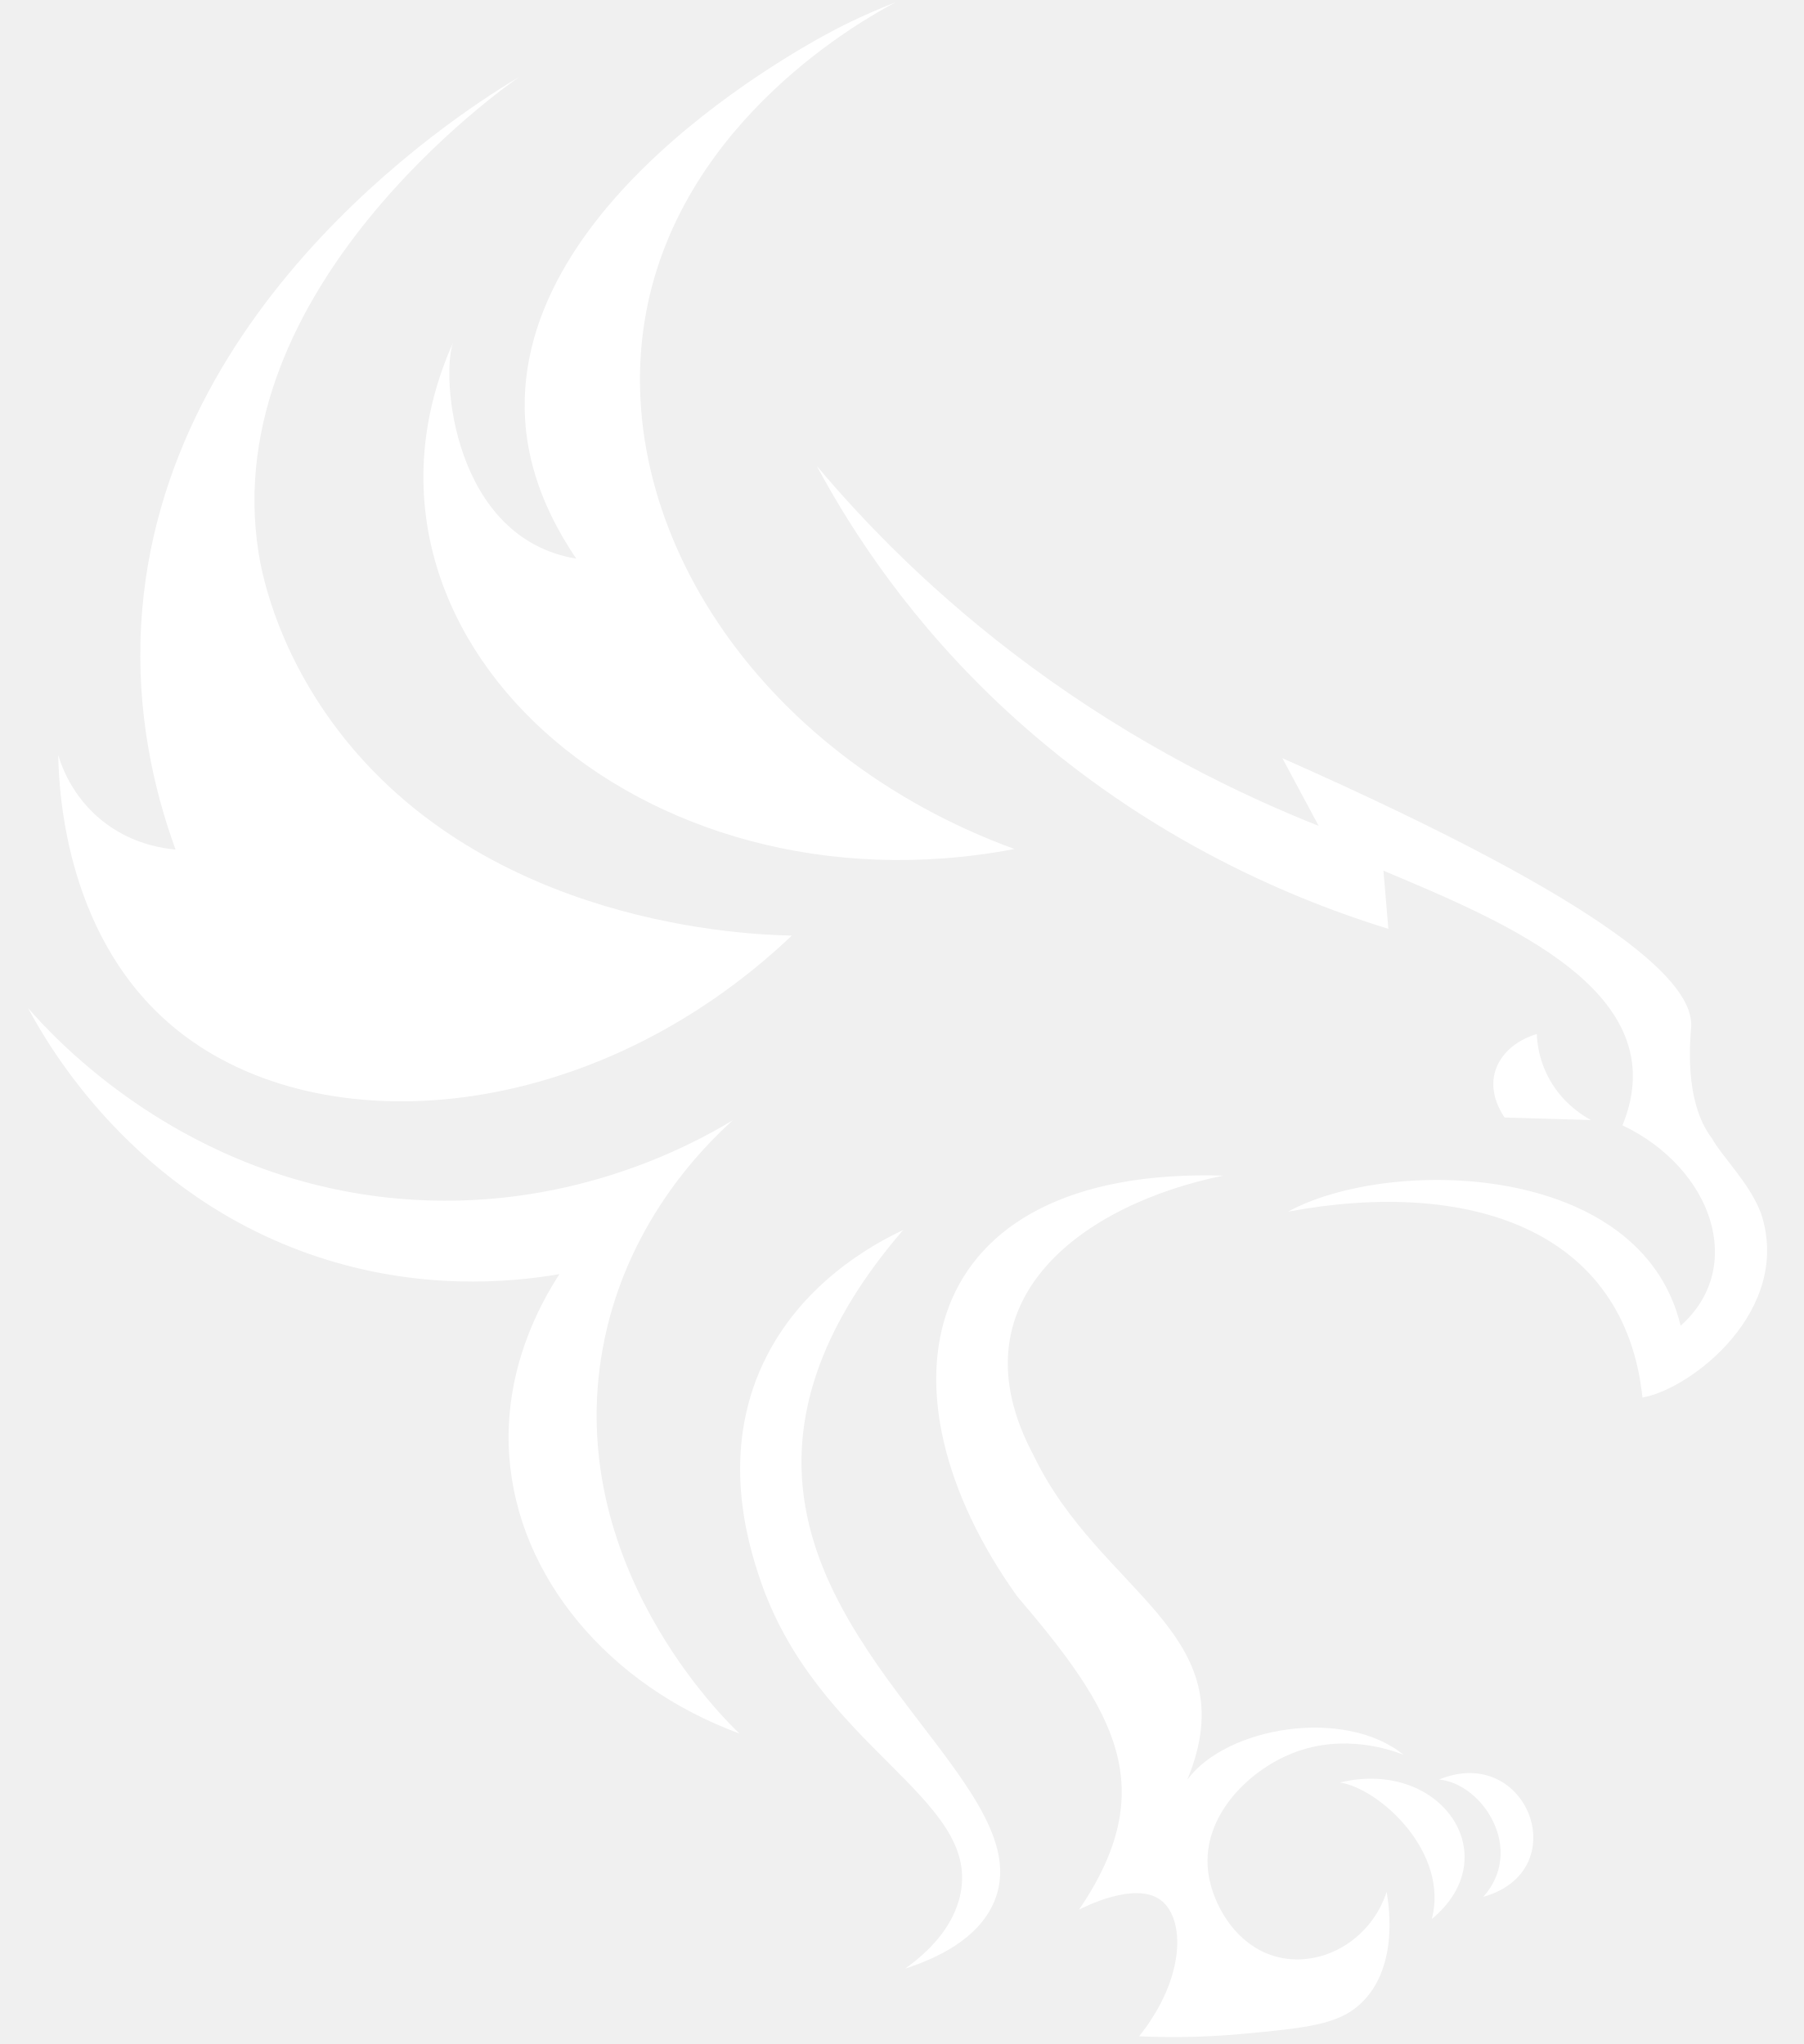
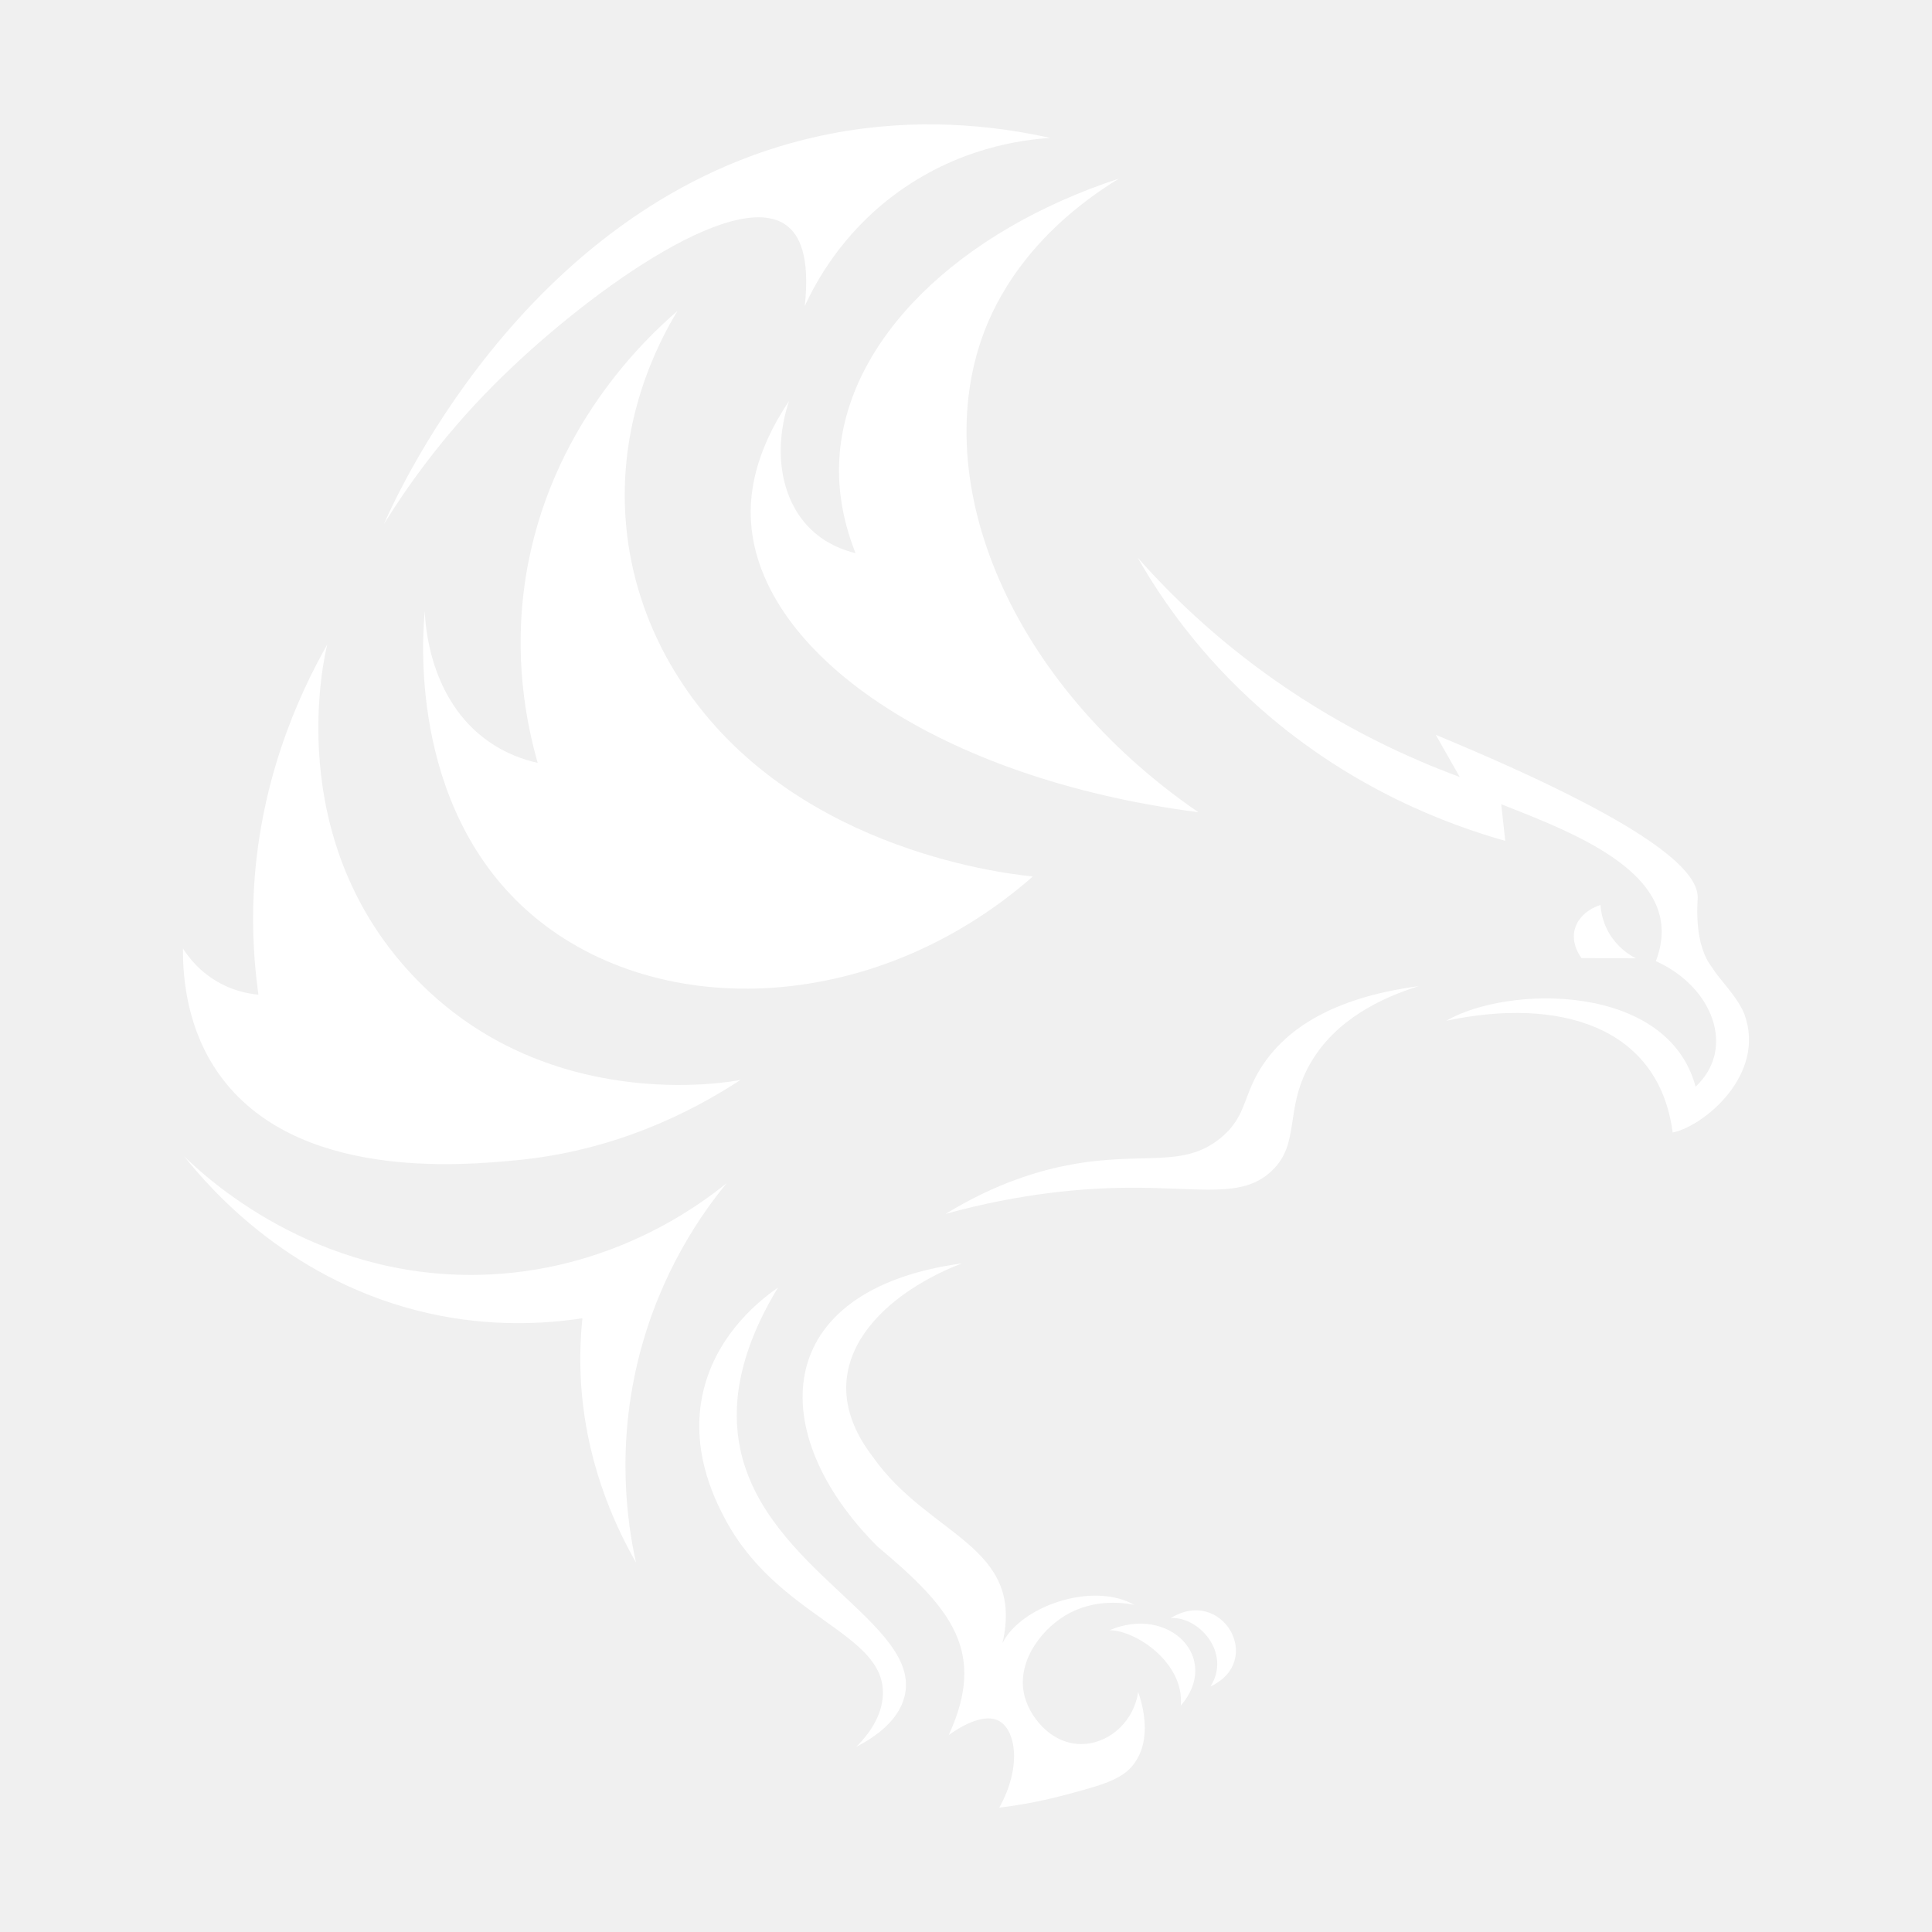
- <svg xmlns="http://www.w3.org/2000/svg" width="45" height="51" viewBox="0 0 45 51" fill="none">
-   <path d="M19.045 34.001C19.982 32.022 21.769 31.049 22.529 30.691C20.453 33.098 19.945 35.124 19.997 36.695C20.163 41.641 25.98 44.75 24.79 47.474C24.393 48.379 23.392 48.855 22.583 49.117C23.126 48.727 23.789 48.109 23.962 47.241C24.445 44.824 20.34 43.592 18.938 39.339C18.666 38.512 17.967 36.278 19.044 34.001H19.045ZM25.307 21.184C18.798 18.802 15.128 12.954 16.127 7.746C17.046 2.953 21.578 0.462 22.342 0.057C22.058 0.168 21.594 0.358 21.042 0.631C20.592 0.853 12.744 4.845 13.1 10.481C13.145 11.193 13.353 12.439 14.376 13.939C11.299 13.432 10.991 9.376 11.306 8.54C8.062 15.777 15.926 22.966 25.307 21.184V21.184ZM32.229 48.886C30.957 48.804 30.235 47.578 30.135 46.669C29.988 45.325 31.128 44.187 32.24 43.745C33.524 43.234 34.727 43.671 35.012 43.783C33.542 42.592 30.591 43.081 29.617 44.408C31.139 40.734 27.443 39.771 25.782 36.31C23.715 32.442 27.003 30.049 30.518 29.333C22.803 29.107 21.712 34.71 25.376 39.832C27.811 42.682 28.985 44.606 26.917 47.649C27.011 47.599 28.294 46.937 28.942 47.4C29.568 47.847 29.59 49.338 28.417 50.807C29.035 50.836 29.924 50.846 30.988 50.748C32.573 50.602 33.377 50.518 33.934 50.001C34.867 49.135 34.668 47.648 34.591 47.204C34.246 48.269 33.24 48.951 32.229 48.885V48.886ZM39.687 27.947C39.473 27.829 39.104 27.59 38.801 27.164C38.402 26.604 38.347 26.043 38.337 25.801C37.466 26.055 36.876 26.892 37.532 27.883C38.25 27.904 38.968 27.925 39.687 27.946V27.947ZM43.923 30.258C43.647 29.524 42.937 28.832 42.709 28.407C41.985 27.47 42.174 25.854 42.188 25.617C42.248 24.563 40.433 22.657 31.989 18.917C32.291 19.48 32.593 20.043 32.896 20.607C30.922 19.823 28.361 18.582 25.697 16.616C23.351 14.884 21.611 13.095 20.373 11.622C21.265 13.283 22.744 15.555 25.132 17.756C28.678 21.024 32.455 22.503 34.634 23.176C34.593 22.692 34.552 22.208 34.511 21.724C37.559 23.006 41.833 24.763 40.474 28.077C42.713 29.148 43.569 31.615 41.925 33.079C40.932 28.951 34.629 28.865 32.131 30.232C36.632 29.394 40.526 30.659 40.973 34.869C42.18 34.663 44.74 32.692 43.925 30.259L43.923 30.258ZM35.898 44.401C36.986 44.503 38.055 46.145 37.003 47.328C39.31 46.679 38.107 43.495 35.898 44.401ZM33.428 44.475C34.444 44.639 36.151 46.235 35.718 47.881C37.616 46.31 35.942 43.869 33.428 44.475ZM18.447 43.253C18.112 42.939 14.057 39.016 15.035 33.648C15.595 30.568 17.515 28.643 18.279 27.953C17.198 28.605 14.102 30.272 9.945 29.908C4.591 29.438 1.388 25.941 0.699 25.152C1.212 26.111 3.341 29.82 7.873 31.342C10.455 32.21 12.725 32.002 13.956 31.791C13.48 32.523 12.551 34.19 12.704 36.335C12.919 39.345 15.177 42.05 18.446 43.253H18.447ZM3.521 15.59C3.398 17.771 3.828 19.683 4.379 21.197C4.053 21.168 3.449 21.071 2.836 20.682C1.848 20.055 1.533 19.113 1.452 18.836C1.472 19.85 1.669 23.503 4.434 25.712C8.035 28.591 14.787 28.057 19.753 23.344C18.705 23.325 12.112 23.106 8.395 18.17C6.834 16.098 6.506 14.156 6.447 13.773C5.426 7.192 12.605 2.157 12.957 1.917C11.83 2.586 3.983 7.407 3.521 15.59H3.521Z" fill="white" />
+ <svg xmlns="http://www.w3.org/2000/svg" width="60" height="60" viewBox="0 0 60 60" fill="none">
+   <path d="M30 60C46.569 60 60 46.569 60 30C60 13.431 46.569 0 30 0C13.431 0 0 13.431 0 30C0 46.569 13.431 60 30 60Z" />
+   <path d="M21.894 43.001C22.363 41.347 23.621 40.362 24.163 39.985C22.867 42.118 22.737 43.753 22.981 44.963C23.751 48.772 28.659 50.425 28.09 52.688C27.901 53.441 27.187 53.94 26.595 54.248C26.965 53.875 27.398 53.311 27.419 52.616C27.48 50.681 24.142 50.26 22.504 47.147C22.186 46.542 21.355 44.903 21.894 43.001V43.001ZM37.216 25.224C31.354 21.199 28.812 14.967 30.556 10.328C30.9 9.412 31.883 7.304 34.745 5.549C29.77 7.183 26.298 10.539 26.068 14.219C26.021 14.975 26.096 15.984 26.569 17.179C26.162 17.08 25.651 16.881 25.209 16.463C24.247 15.557 23.992 13.991 24.506 12.451C23.409 14.085 23.271 15.376 23.323 16.201C23.576 20.257 29.093 24.174 37.216 25.224V25.224ZM33.737 54.155C32.741 54.257 32.022 53.401 31.828 52.71C31.54 51.688 32.275 50.659 33.078 50.173C34.007 49.611 34.995 49.793 35.23 49.842C33.937 49.111 31.715 49.872 31.133 51.026C31.835 47.984 28.848 47.717 27.113 45.252C25.01 42.525 27.246 40.245 29.875 39.235C23.871 40.06 23.753 44.541 27.255 48.032C29.511 49.924 30.67 51.261 29.462 53.887C29.528 53.836 30.436 53.157 30.998 53.431C31.541 53.696 31.751 54.848 31.033 56.138C31.516 56.08 32.205 55.972 33.016 55.759C34.225 55.44 34.837 55.271 35.201 54.798C35.812 54.006 35.464 52.881 35.347 52.547C35.218 53.417 34.528 54.075 33.736 54.156L33.737 54.155ZM50.805 29.762C50.635 29.674 50.341 29.494 50.095 29.165C49.771 28.733 49.717 28.294 49.705 28.104C49.026 28.32 48.579 28.988 49.113 29.754C49.677 29.757 50.241 29.76 50.805 29.762ZM54.174 31.495C53.943 30.924 53.373 30.395 53.186 30.065C52.599 29.344 52.717 28.072 52.723 27.886C52.75 27.057 51.289 25.596 44.589 22.821C44.837 23.258 45.085 23.694 45.333 24.13C43.768 23.552 41.734 22.628 39.606 21.135C37.731 19.821 36.331 18.45 35.331 17.317C36.063 18.604 37.268 20.359 39.184 22.041C42.03 24.538 45.023 25.627 46.747 26.114C46.705 25.735 46.664 25.355 46.622 24.976C49.039 25.925 52.428 27.223 51.424 29.849C53.202 30.647 53.921 32.568 52.658 33.748C51.8 30.526 46.851 30.58 44.916 31.7C48.433 30.956 51.514 31.875 51.946 35.171C52.89 34.986 54.861 33.39 54.174 31.496V31.495ZM36.358 50.252C37.214 50.189 38.254 51.322 37.593 52.375C39.295 51.573 37.951 49.264 36.358 50.252ZM34.455 50.629C35.263 50.625 36.791 51.639 36.67 52.97C37.936 51.507 36.323 49.834 34.455 50.629ZM19.751 48.524C19.483 47.31 19.125 44.922 19.86 42.071C20.528 39.481 21.794 37.686 22.567 36.744C21.695 37.451 18.933 39.505 14.881 39.591C9.719 39.7 6.357 36.533 5.723 35.913C6.57 36.978 9.071 39.831 13.301 40.783C15.231 41.217 16.914 41.119 18.088 40.94C18.03 41.498 18.005 42.109 18.035 42.766C18.152 45.275 19.029 47.258 19.751 48.525V48.524ZM16.325 17.939C15.94 20.396 16.342 22.446 16.699 23.692C16.255 23.593 15.714 23.404 15.183 23.034C13.323 21.74 13.205 19.355 13.193 18.981C13.125 19.657 12.676 24.967 16.357 28.268C20.205 31.718 27.055 31.621 32.075 27.221C31.016 27.11 24.36 26.306 21.032 20.981C20.904 20.777 20.726 20.481 20.533 20.098C20.105 19.246 19.601 17.968 19.448 16.357C19.136 13.092 20.465 10.604 21.038 9.658C20.061 10.499 17.051 13.307 16.325 17.939L16.325 17.939ZM29.37 37.697C31.713 37.051 33.651 36.896 35.046 36.886C37.307 36.87 38.6 37.231 39.508 36.35C40.394 35.491 39.881 34.452 40.683 33.042C41.476 31.649 42.935 30.977 44.058 30.626C41.272 30.997 39.98 32.024 39.317 32.93C38.567 33.957 38.774 34.625 37.916 35.334C36.748 36.3 35.53 35.752 33.273 36.165C32.348 36.334 30.976 36.714 29.37 37.697V37.697ZM7.876 27.808C7.826 28.946 7.898 29.982 8.026 30.89C7.756 30.866 7.335 30.794 6.88 30.559C6.211 30.213 5.842 29.708 5.682 29.455C5.676 30.458 5.834 32 6.808 33.367C9.172 36.681 14.359 36.191 16.03 36.033C19.028 35.75 21.396 34.586 22.996 33.539C22.651 33.608 16.895 34.647 12.795 30.269C8.757 25.957 10.07 20.388 10.164 20.014C9.236 21.651 8.029 24.349 7.876 27.808H7.876ZM24.423 6.998C24.817 7.288 25.164 7.938 24.993 9.505C25.34 8.749 26.13 7.297 27.728 6.086C29.721 4.576 31.788 4.336 32.617 4.284C30.798 3.88 28.444 3.644 25.82 4.149C16.698 5.904 12.473 15.035 11.92 16.28C12.624 15.143 13.724 13.574 15.336 11.955C18.038 9.24 22.778 5.786 24.424 6.998H24.423Z" fill="white" />
</svg>
